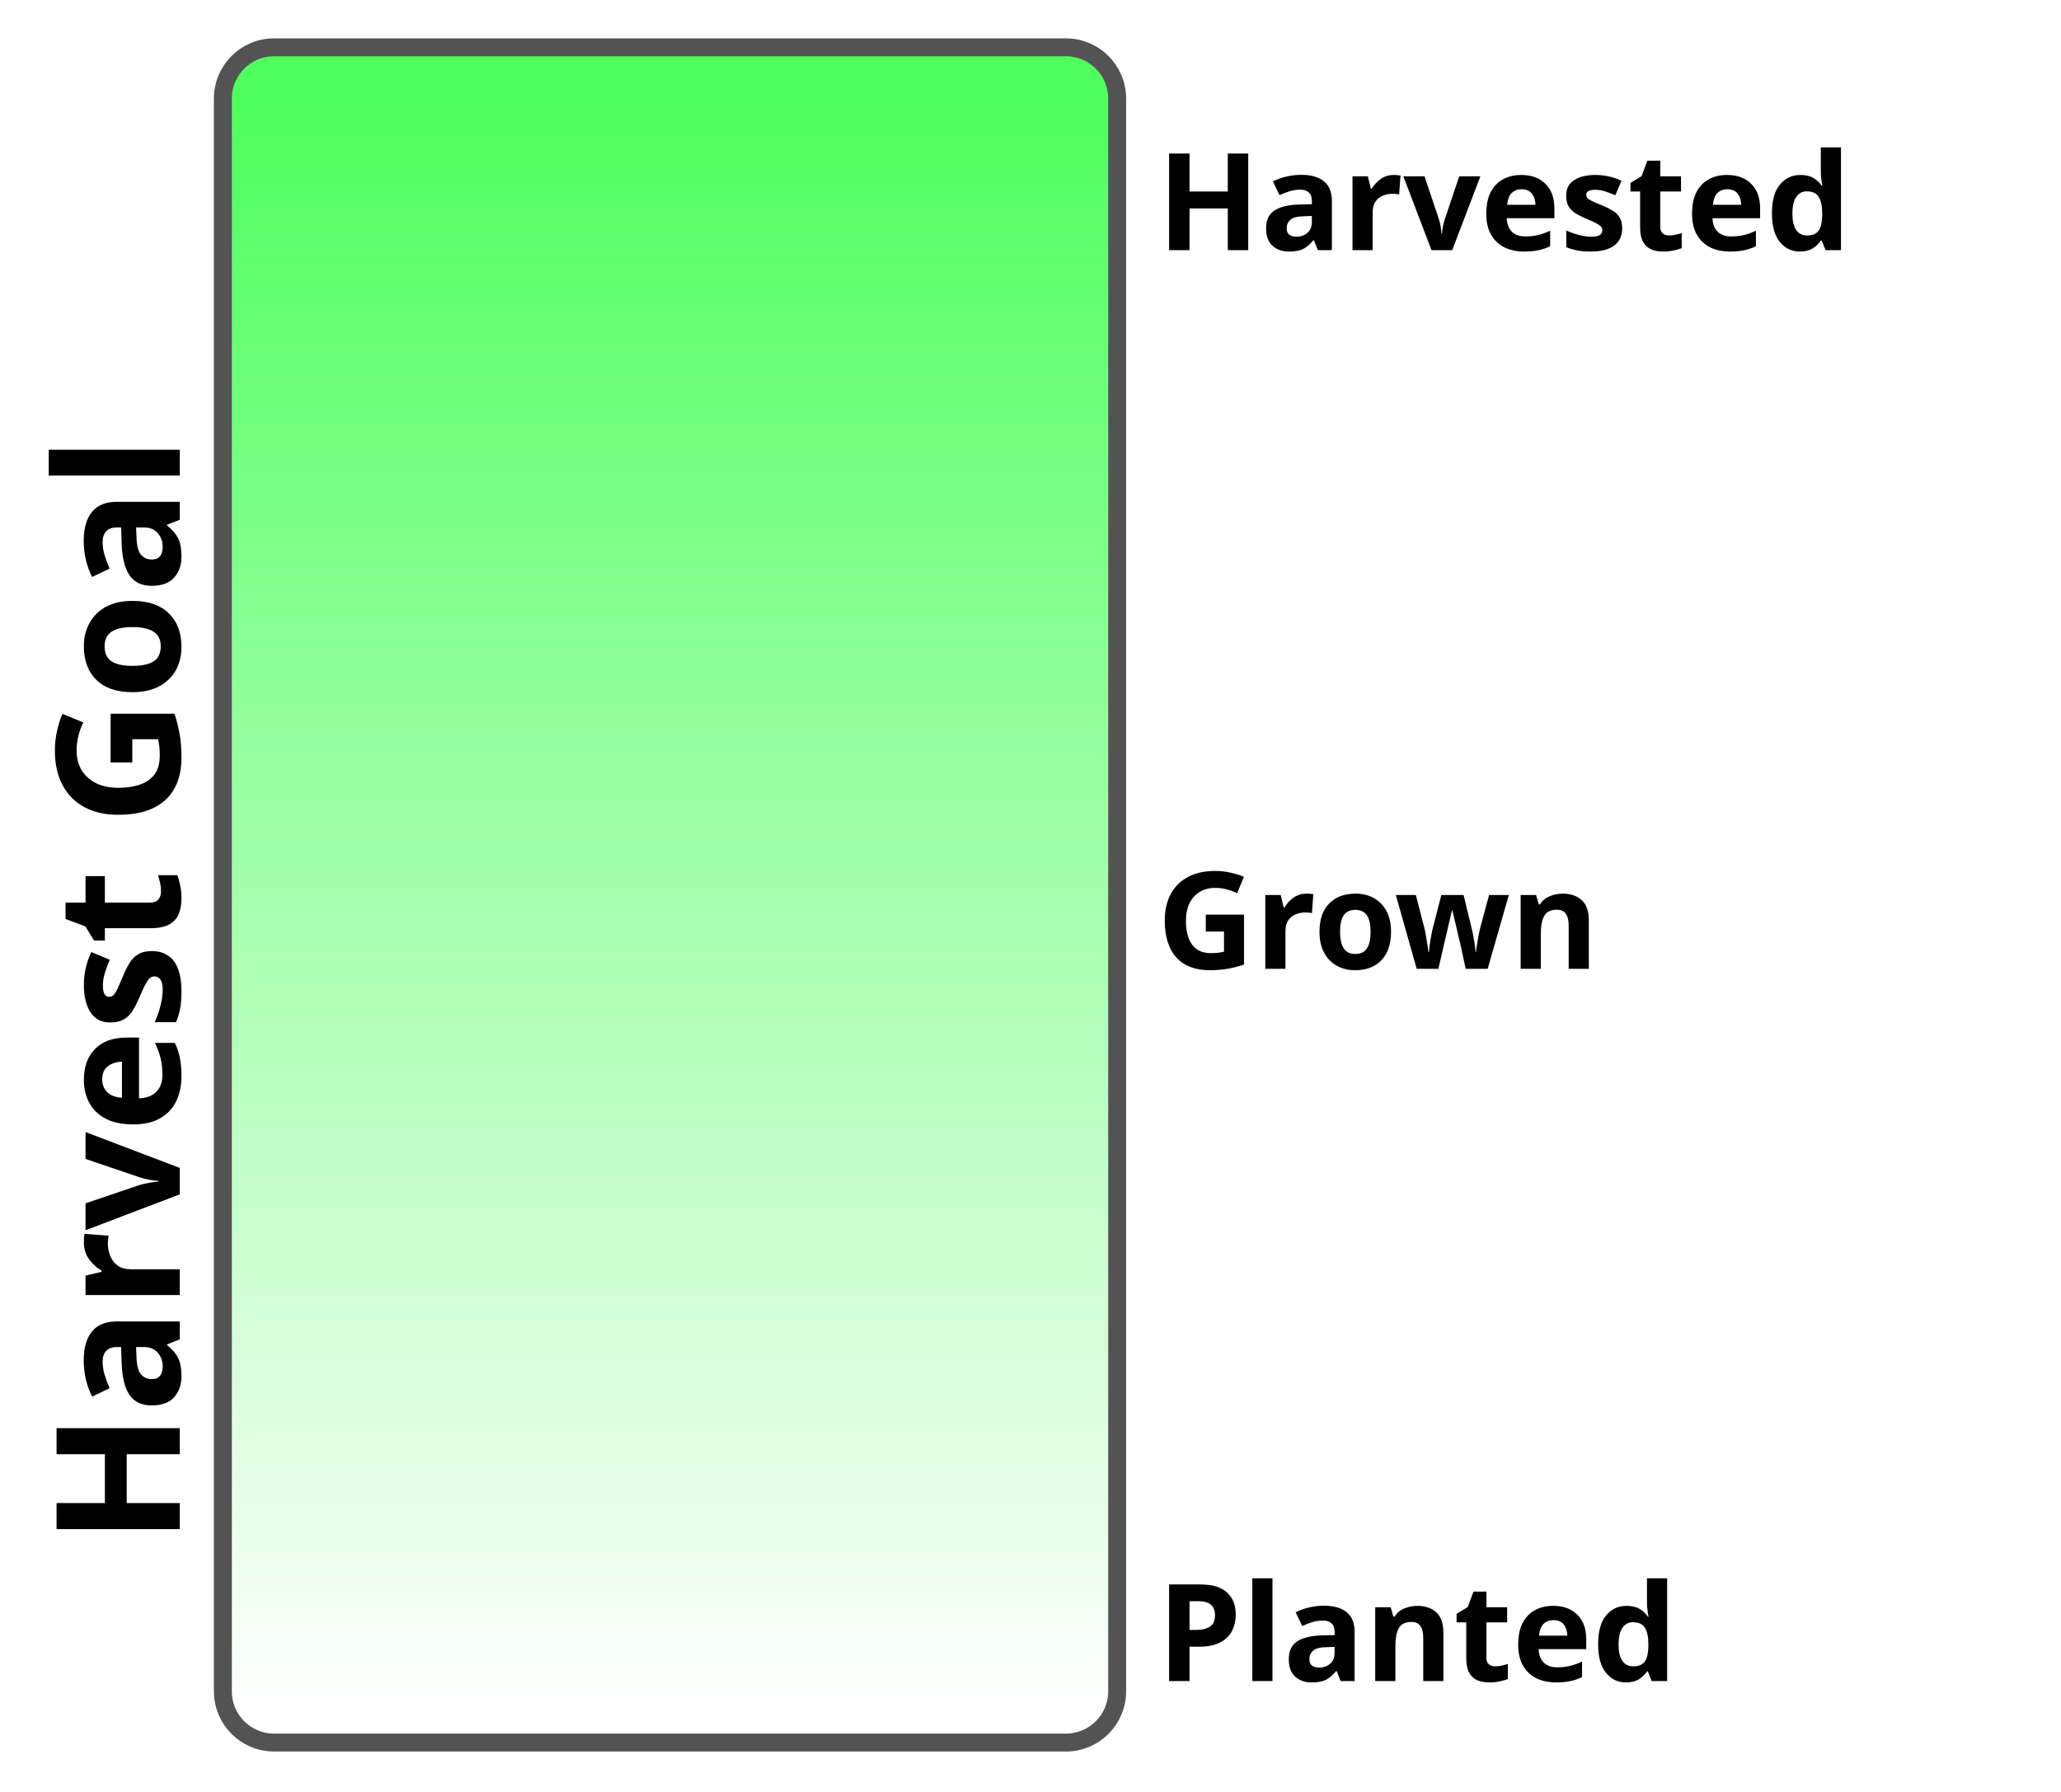
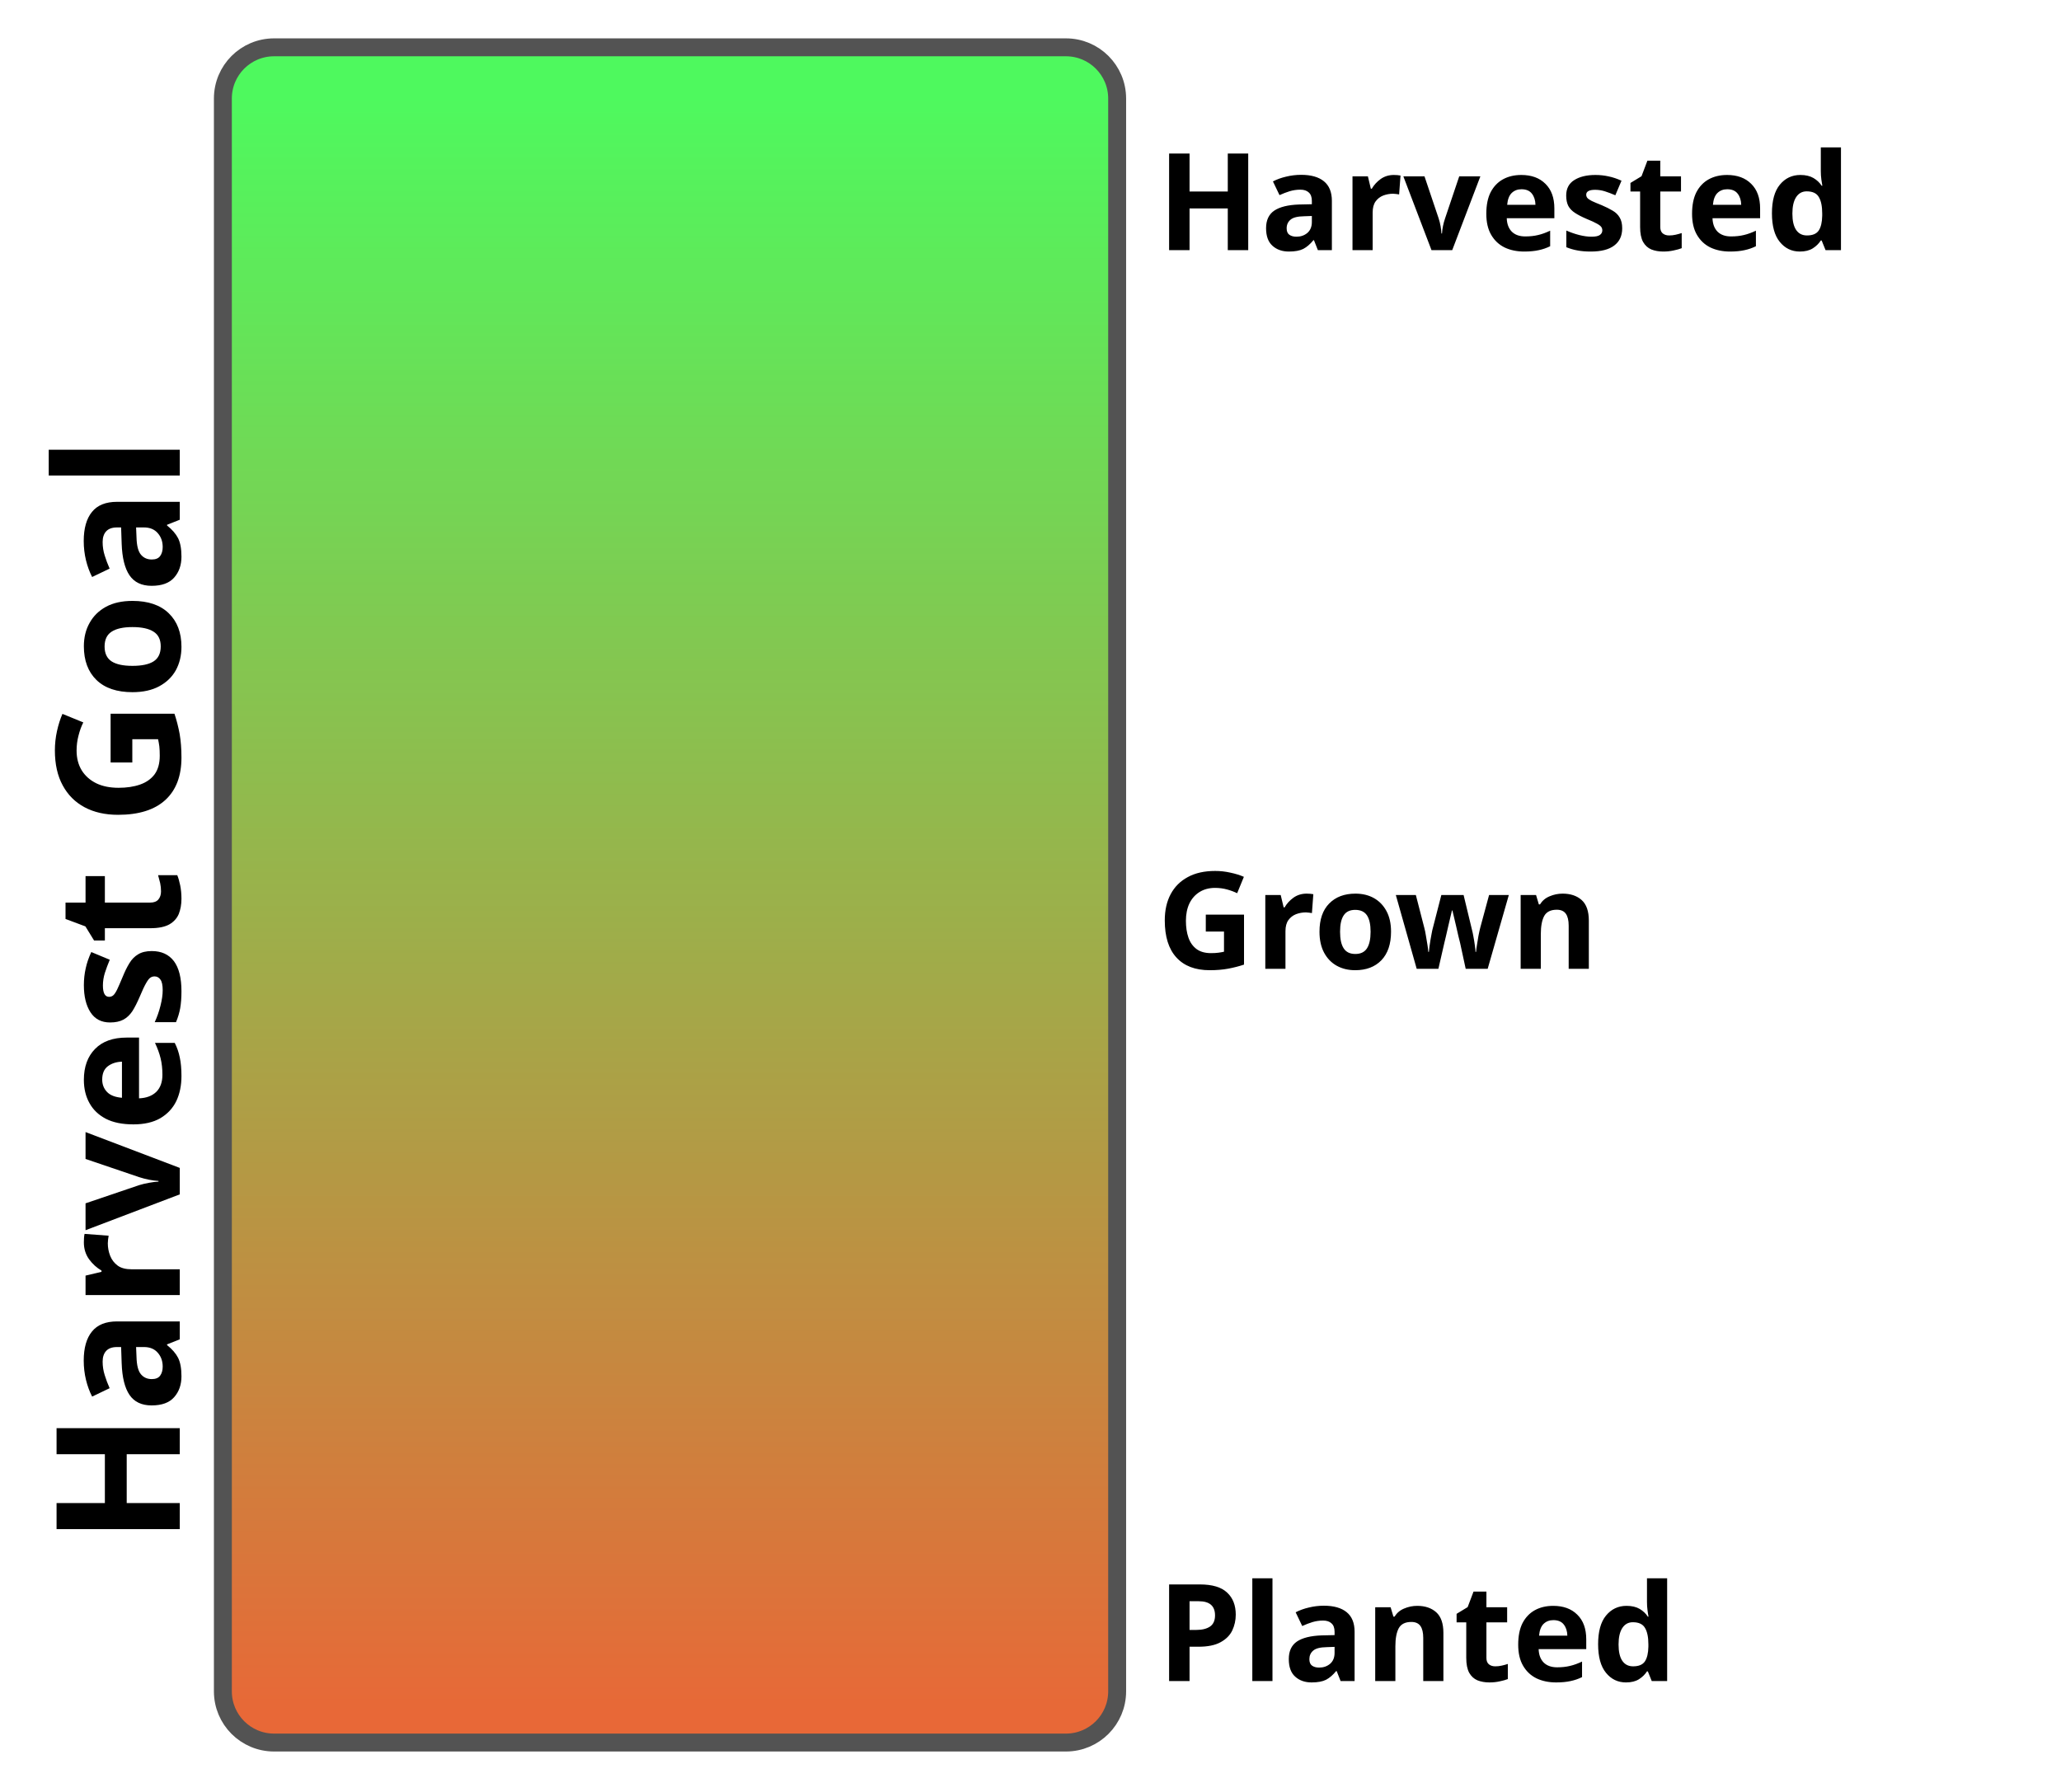
<svg xmlns="http://www.w3.org/2000/svg" xmlns:xlink="http://www.w3.org/1999/xlink" width="230" height="200" id="svg4721" version="1.1">
  <defs id="defs4723">
    <linearGradient id="linearGradient3799">
      <stop id="stop3801" offset="0" style="stop-color:#4eff5e;stop-opacity:1;" />
      <stop id="stop3803" offset="1" style="stop-color:#ffffff;stop-opacity:1;" />
    </linearGradient>
    <linearGradient id="linearGradient5776">
      <stop id="stop5778" offset="0" style="stop-color:#00fc17;stop-opacity:1;" />
      <stop id="stop5780" offset="1" style="stop-color:#ffffff;stop-opacity:1;" />
    </linearGradient>
    <linearGradient id="linearGradient5551">
-       <stop style="stop-color:#4eff5e;stop-opacity:1;" offset="0" id="stop5553" />
-       <stop style="stop-color:#fd9256;stop-opacity:1;" offset="1" id="stop5555" />
+       <stop style="stop-color:#4ef95e;stop-opacity:1;" offset="0" id="stop5553" />
+       <stop style="stop-color:#e86837;stop-opacity:1;" offset="1" id="stop5555" />
    </linearGradient>
-     <linearGradient xlink:href="#linearGradient3799" id="linearGradient5557" x1="56.878" y1="10.739" x2="56.878" y2="191.442" gradientUnits="userSpaceOnUse" gradientTransform="translate(20,852.3622)" />
+     <linearGradient xlink:href="#linearGradient5551" id="linearGradient5557" x1="56.878" y1="10.739" x2="56.878" y2="191.442" gradientUnits="userSpaceOnUse" gradientTransform="translate(20,852.3622)" />
    <linearGradient xlink:href="#linearGradient5551-2" id="linearGradient5557-8" x1="56.878" y1="10.739" x2="56.878" y2="191.442" gradientUnits="userSpaceOnUse" />
    <linearGradient id="linearGradient5551-2">
      <stop style="stop-color:#00fc15;stop-opacity:1;" offset="0" id="stop5553-2" />
      <stop style="stop-color:#ff0700;stop-opacity:1;" offset="1" id="stop5555-6" />
    </linearGradient>
    <linearGradient gradientTransform="translate(-121.1996,796.3003)" y2="191.442" x2="56.878" y1="10.739" x1="56.878" gradientUnits="userSpaceOnUse" id="linearGradient5643" xlink:href="#linearGradient5551-2" />
    <linearGradient xlink:href="#linearGradient5551-5" id="linearGradient5557-3" x1="56.878" y1="10.739" x2="56.878" y2="191.442" gradientUnits="userSpaceOnUse" />
    <linearGradient id="linearGradient5551-5">
      <stop style="stop-color:#00fc15;stop-opacity:1;" offset="0" id="stop5553-8" />
      <stop style="stop-color:#ffffff;stop-opacity:1;" offset="1" id="stop5555-1" />
    </linearGradient>
    <linearGradient gradientTransform="translate(-8.244093,1134.556)" y2="191.442" x2="56.878" y1="10.739" x1="56.878" gradientUnits="userSpaceOnUse" id="linearGradient5690" xlink:href="#linearGradient5551-5" />
    <linearGradient xlink:href="#linearGradient5551" id="linearGradient5782" gradientUnits="userSpaceOnUse" gradientTransform="translate(20,852.3622)" x1="56.878" y1="10.739" x2="56.878" y2="191.442" />
  </defs>
  <g id="layer1" transform="translate(0,-852.3622)" style="display:none">
    <rect style="fill:url(#linearGradient5782);fill-opacity:1;stroke:#535353;stroke-width:2;stroke-linecap:square;stroke-miterlimit:4;stroke-opacity:1;stroke-dasharray:none" id="rect4756" width="99.798" height="189.207" x="24.872" y="857.644" rx="5.714" ry="5.714" />
    <text xml:space="preserve" style="font-size:17.1px;font-style:normal;font-weight:normal;line-height:125%;letter-spacing:0px;word-spacing:0px;fill:#000000;fill-opacity:1;stroke:none;font-family:Sans" x="129.3" y="881.747" id="text5526">
      <tspan id="tspan5528" x="129.3" y="881.747" style="font-style:normal;font-variant:normal;font-weight:bold;font-stretch:normal;font-family:Purisa;-inkscape-font-specification:Purisa Bold">Optimal</tspan>
    </text>
    <text xml:space="preserve" style="font-size:17.1px;font-style:normal;font-weight:normal;line-height:125%;letter-spacing:0px;word-spacing:0px;fill:#000000;fill-opacity:1;stroke:none;font-family:Sans" x="129.3" y="1042.362" id="text5526-8">
      <tspan id="tspan5528-9" x="129.3" y="1042.362" style="font-style:normal;font-variant:normal;font-weight:bold;font-stretch:normal;font-family:Purisa;-inkscape-font-specification:Purisa Bold">Poor</tspan>
    </text>
    <text xml:space="preserve" style="font-size:17.1px;font-style:normal;font-weight:normal;line-height:125%;letter-spacing:0px;word-spacing:0px;fill:#000000;fill-opacity:1;stroke:none;font-family:Sans" x="129.3" y="959.327" id="text5526-0">
      <tspan id="tspan5528-4" x="129.3" y="959.327" style="font-style:normal;font-variant:normal;font-weight:bold;font-stretch:normal;font-family:Purisa;-inkscape-font-specification:Purisa Bold">Moderate</tspan>
    </text>
    <text xml:space="preserve" style="font-size:19.25px;font-style:normal;font-weight:normal;line-height:125%;letter-spacing:0px;word-spacing:0px;fill:#000000;fill-opacity:1;stroke:none;font-family:Sans" x="-1020.761" y="20.062" id="text5526-5" transform="matrix(0,-1,1,0,0,0)">
      <tspan id="tspan5528-3" x="-1020.761" y="20.062" style="font-style:normal;font-variant:normal;font-weight:bold;font-stretch:normal;font-family:Purisa;-inkscape-font-specification:Purisa Bold">Water Level</tspan>
    </text>
    <text xml:space="preserve" style="font-size:17.1px;font-style:normal;font-weight:normal;line-height:125%;letter-spacing:0px;word-spacing:0px;fill:#000000;fill-opacity:1;stroke:none;font-family:Sans" x="100.781" y="1257.178" id="text5526-8-4">
      <tspan id="tspan5528-9-8" x="100.781" y="1257.178" style="font-style:normal;font-variant:normal;font-weight:bold;font-stretch:normal;font-family:Purisa;-inkscape-font-specification:Purisa Bold" />
    </text>
  </g>
  <g style="display:inline" transform="translate(0,-852.3622)" id="g5752">
-     <rect ry="5.714" rx="5.714" y="857.644" x="24.872" height="189.207" width="99.798" id="rect5754" style="fill:url(#linearGradient5557);fill-opacity:1.0;stroke:#535353;stroke-width:2;stroke-linecap:square;stroke-miterlimit:4;stroke-opacity:1;stroke-dasharray:none" />
+     <rect ry="5.714" rx="5.714" y="857.644" x="24.872" height="189.207" width="99.798" id="rect5754" style="fill:url(#linearGradient5557);fill-opacity:1;stroke:#535353;stroke-width:2;stroke-linecap:square;stroke-miterlimit:4;stroke-opacity:1;stroke-dasharray:none" />
    <text id="text5756" y="880.283" x="129.108" style="font-size:15.086px;font-style:normal;font-weight:normal;line-height:125%;letter-spacing:0px;word-spacing:0px;fill:#000000;fill-opacity:1;stroke:none;font-family:Sans" xml:space="preserve">
      <tspan style="font-style:normal;font-variant:normal;font-weight:bold;font-stretch:normal;font-family:Purisa;-inkscape-font-specification:Purisa Bold" y="880.283" x="129.108" id="tspan5758">Harvested</tspan>
    </text>
    <text id="text5760" y="1039.984" x="129.108" style="font-size:15.086px;font-style:normal;font-weight:normal;line-height:125%;letter-spacing:0px;word-spacing:0px;fill:#000000;fill-opacity:1;stroke:none;font-family:Sans" xml:space="preserve">
      <tspan style="font-style:normal;font-variant:normal;font-weight:bold;font-stretch:normal;font-family:Purisa;-inkscape-font-specification:Purisa Bold" y="1039.984" x="129.108" id="tspan5762">Planted</tspan>
    </text>
    <text id="text5764" y="960.491" x="129.108" style="font-size:15.086px;font-style:normal;font-weight:normal;line-height:125%;letter-spacing:0px;word-spacing:0px;fill:#000000;fill-opacity:1;stroke:none;font-family:Sans" xml:space="preserve">
      <tspan style="font-style:normal;font-variant:normal;font-weight:bold;font-stretch:normal;font-family:Purisa;-inkscape-font-specification:Purisa Bold" y="960.491" x="129.108" id="tspan5766">Grown</tspan>
    </text>
    <text transform="matrix(0,-1,1,0,0,0)" id="text5768" y="20.062" x="-1024.762" style="font-size:19.25px;font-style:normal;font-weight:normal;line-height:125%;letter-spacing:0px;word-spacing:0px;fill:#000000;fill-opacity:1;stroke:none;font-family:Sans" xml:space="preserve">
      <tspan style="font-style:normal;font-variant:normal;font-weight:bold;font-stretch:normal;font-family:Purisa;-inkscape-font-specification:Purisa Bold" y="20.062" x="-1024.762" id="tspan5770">Harvest Goal</tspan>
    </text>
    <text id="text5772" y="1257.178" x="100.781" style="font-size:17.1px;font-style:normal;font-weight:normal;line-height:125%;letter-spacing:0px;word-spacing:0px;fill:#000000;fill-opacity:1;stroke:none;font-family:Sans" xml:space="preserve">
      <tspan style="font-style:normal;font-variant:normal;font-weight:bold;font-stretch:normal;font-family:Purisa;-inkscape-font-specification:Purisa Bold" y="1257.178" x="100.781" id="tspan5774" />
    </text>
  </g>
</svg>
